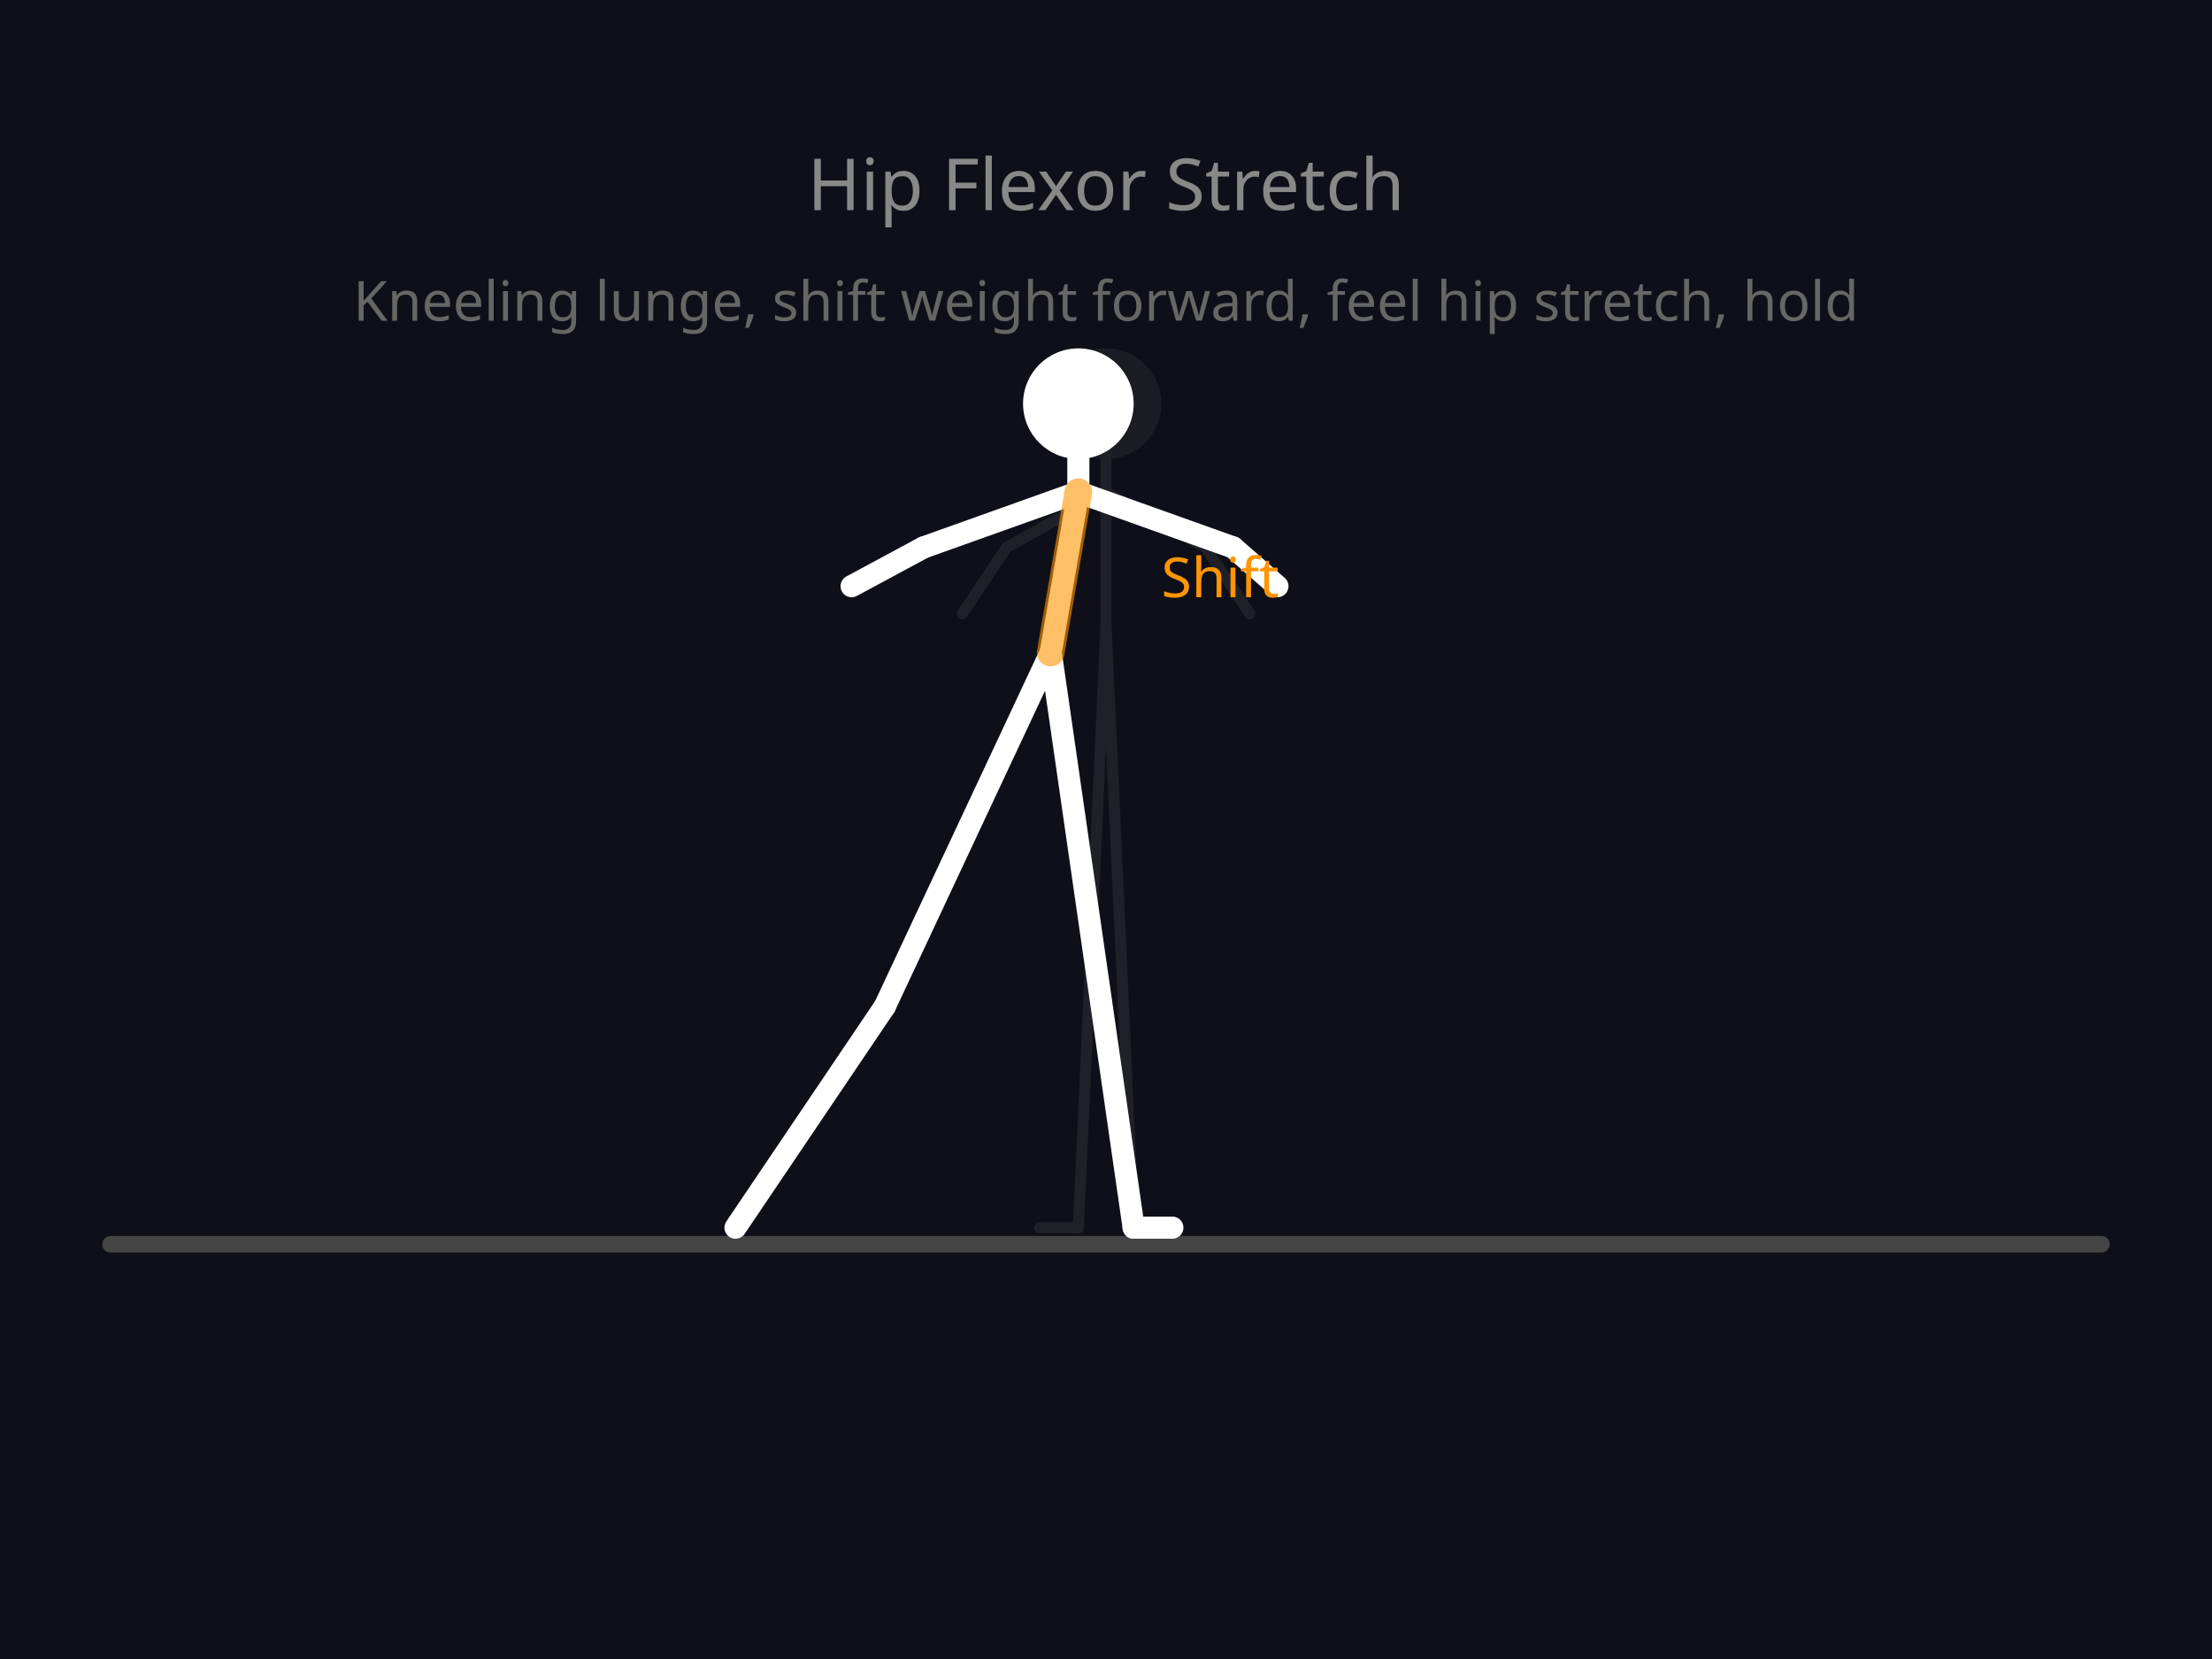
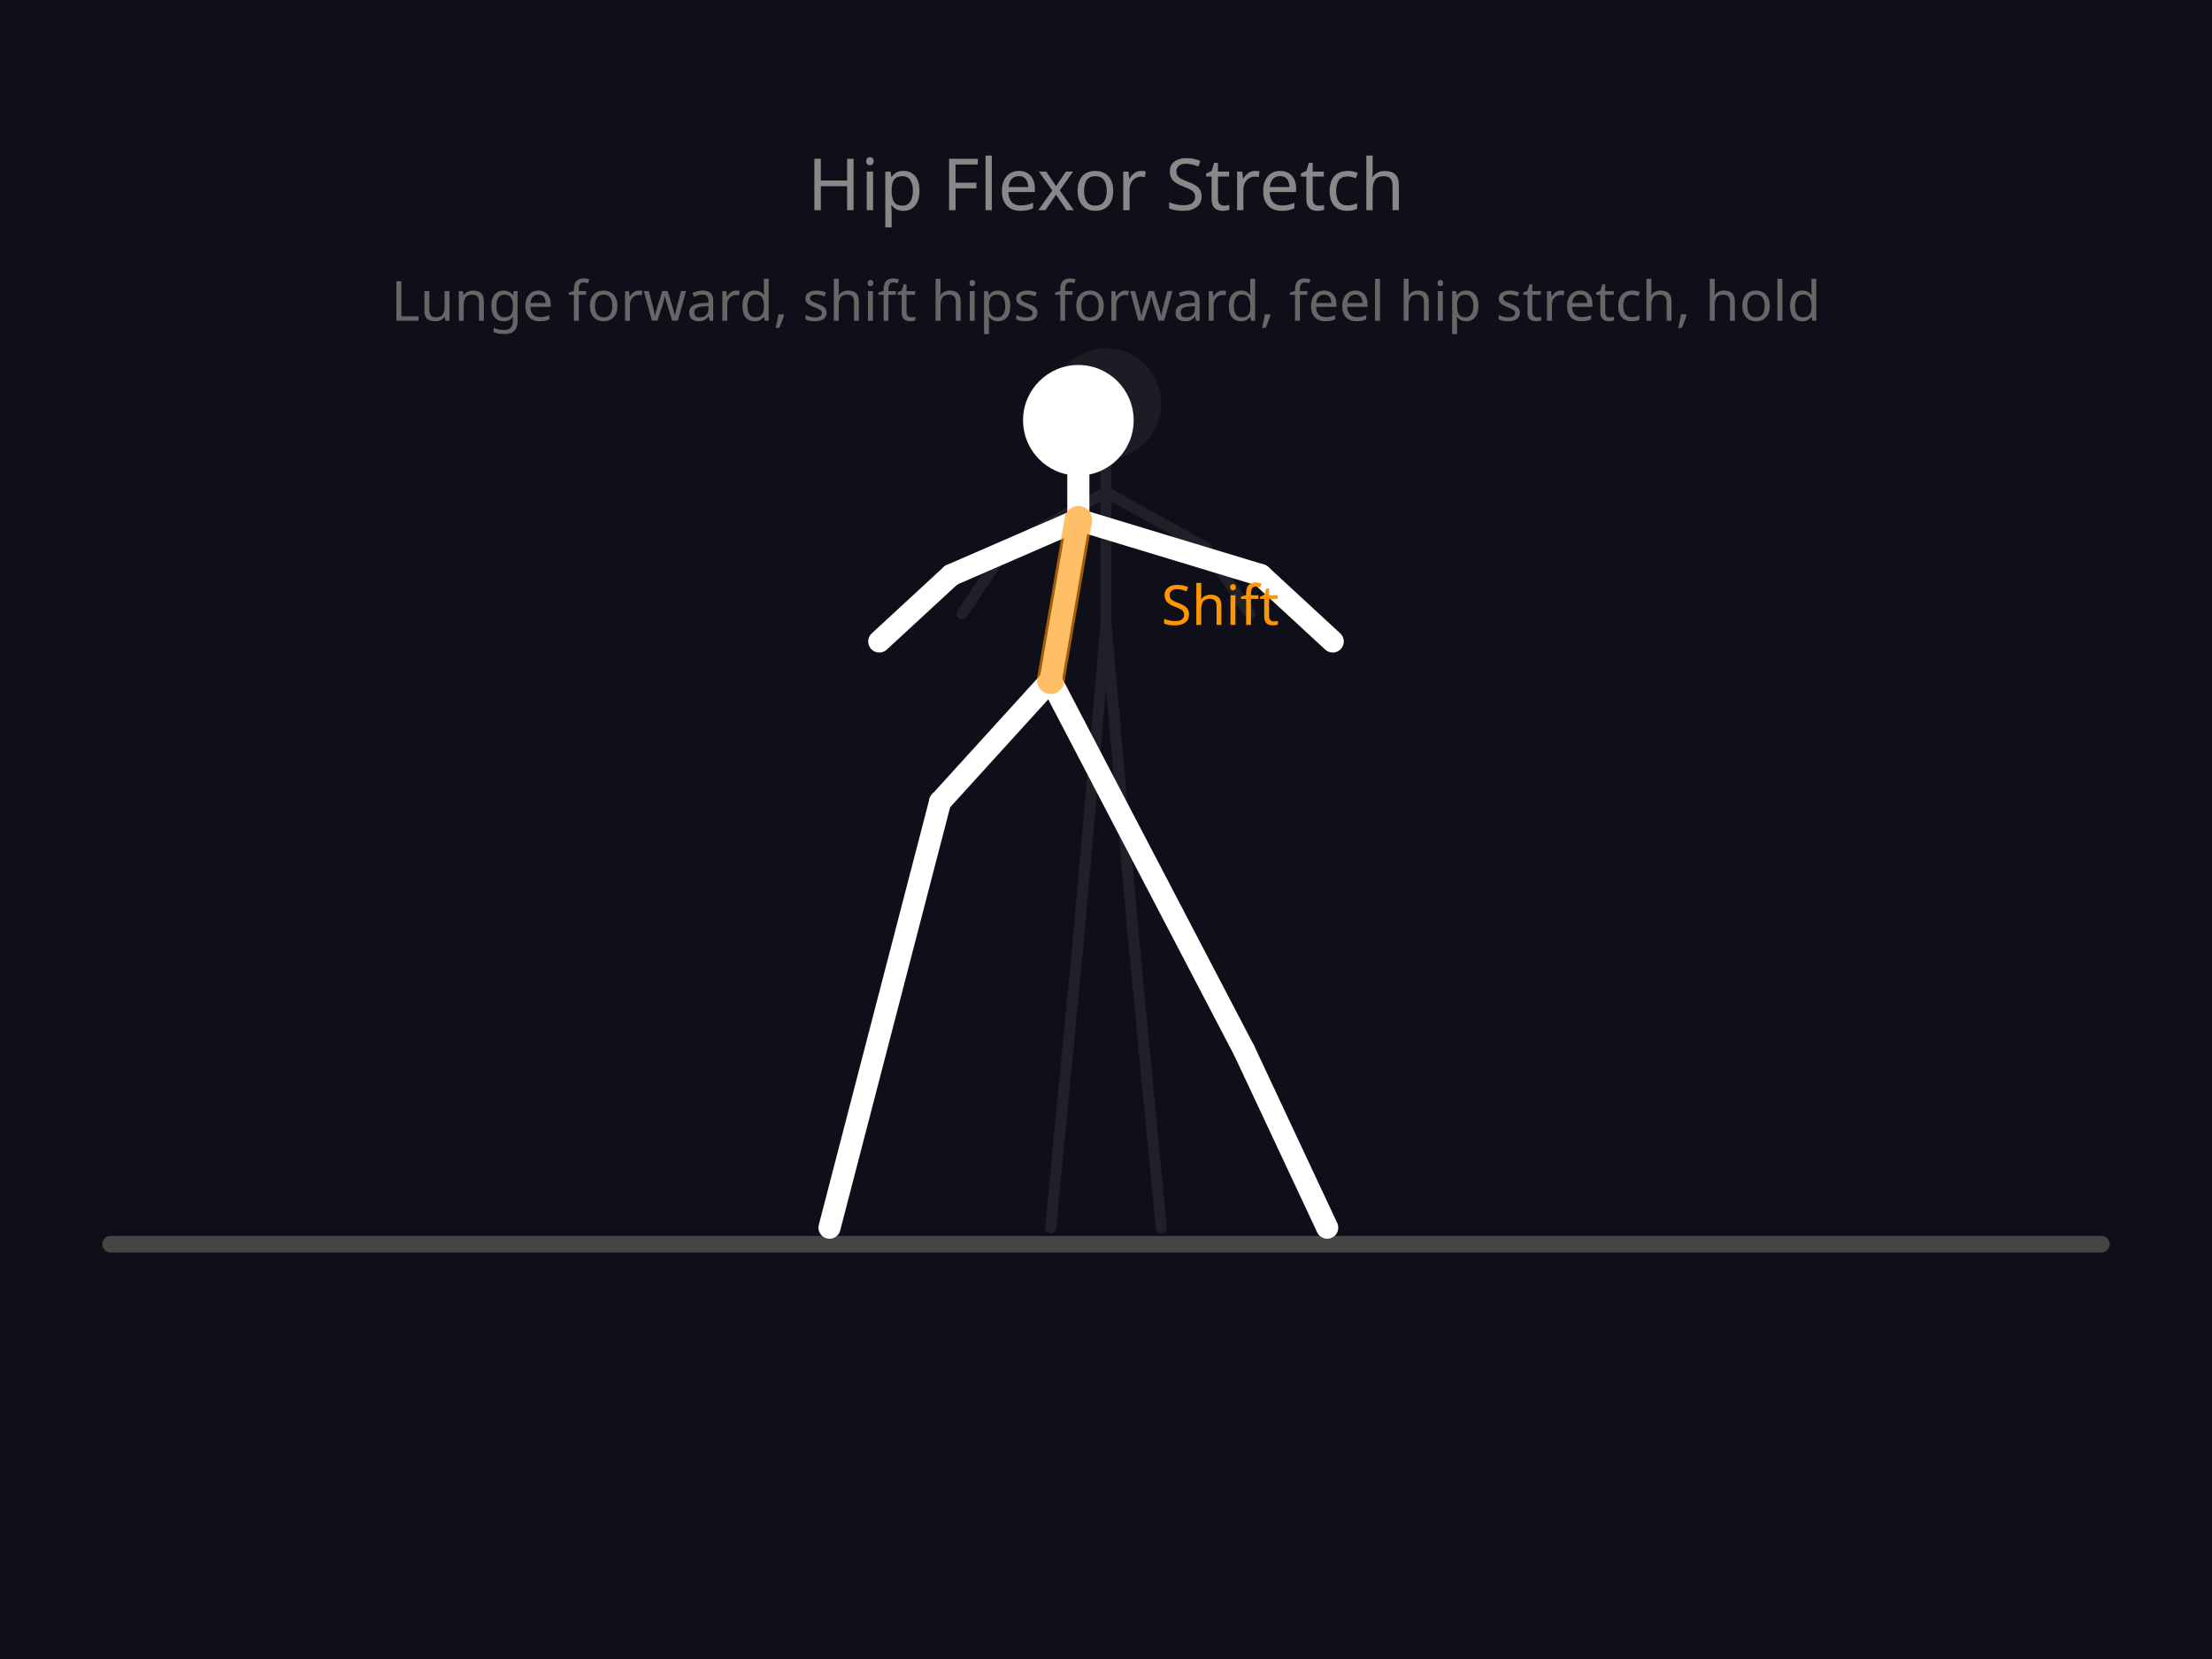
<svg xmlns="http://www.w3.org/2000/svg" viewBox="0 0 400 300">
  <rect width="400" height="300" fill="#0f0f1a" />
  <line x1="20" y1="225" x2="380" y2="225" stroke="#444" stroke-width="3" stroke-linecap="round" />
  <text x="200" y="38" fill="#888" font-size="13" font-family="sans-serif" text-anchor="middle">Hip Flexor Stretch</text>
-   <text x="200" y="58" fill="#666" font-size="10" font-family="sans-serif" text-anchor="middle">Kneeling lunge, shift weight forward, feel hip stretch, hold</text>
+   <text x="200" y="58" fill="#666" font-size="10" font-family="sans-serif" text-anchor="middle">Lunge forward, shift hips forward, feel hip stretch, hold</text>
  <g stroke="#555" stroke-width="2" fill="none" stroke-linecap="round" stroke-linejoin="round" opacity="0.25">
    <circle cx="200" cy="73" r="10" fill="#444" stroke="none" />
    <line x1="200" y1="73" x2="200" y2="81" />
    <line x1="200" y1="81" x2="200" y2="89" />
    <line x1="200" y1="89" x2="200" y2="113" />
    <line x1="200" y1="89" x2="182" y2="99" />
    <line x1="182" y1="99" x2="174" y2="111" />
    <line x1="200" y1="89" x2="218" y2="99" />
    <line x1="218" y1="99" x2="226" y2="111" />
-     <line x1="200" y1="113" x2="195" y2="222" />
-     <line x1="195" y1="222" x2="188" y2="222" />
-     <line x1="200" y1="113" x2="205" y2="222" />
-     <line x1="205" y1="222" x2="212" y2="222" />
+     <line x1="200" y1="113" x2="195" y2="170" />
+     <line x1="195" y1="170" x2="190" y2="222" />
+     <line x1="200" y1="113" x2="205" y2="170" />
+     <line x1="205" y1="170" x2="210" y2="222" />
  </g>
  <g stroke="#FFF" stroke-width="4" fill="none" stroke-linecap="round" stroke-linejoin="round">
-     <circle cx="195" cy="73" r="10" fill="#FFF" stroke="none" />
-     <line x1="195" y1="73" x2="195" y2="81" />
-     <line x1="195" y1="81" x2="195" y2="89" />
-     <line x1="195" y1="89" x2="190" y2="118" />
-     <line x1="195" y1="89" x2="167" y2="99" />
-     <line x1="167" y1="99" x2="154" y2="106" />
-     <line x1="195" y1="89" x2="223" y2="99" />
-     <line x1="223" y1="99" x2="231" y2="106" />
-     <line x1="190" y1="118" x2="160" y2="182" />
-     <line x1="160" y1="182" x2="133" y2="222" />
-     <line x1="190" y1="118" x2="205" y2="222" />
-     <line x1="205" y1="222" x2="212" y2="222" />
-     <line x1="190" y1="118" x2="195" y2="89" stroke="#FF9500" stroke-width="5" opacity="0.6" />
+     <circle cx="195" cy="76" r="10" fill="#FFF" stroke="none" />
+     <line x1="195" y1="76" x2="195" y2="84" />
+     <line x1="195" y1="84" x2="195" y2="94" />
+     <line x1="195" y1="94" x2="190" y2="123" />
+     <line x1="195" y1="94" x2="172" y2="104" />
+     <line x1="172" y1="104" x2="159" y2="116" />
+     <line x1="195" y1="94" x2="228" y2="104" />
+     <line x1="228" y1="104" x2="241" y2="116" />
+     <line x1="190" y1="123" x2="170" y2="145" />
+     <line x1="170" y1="145" x2="150" y2="222" />
+     <line x1="190" y1="123" x2="225" y2="190" />
+     <line x1="225" y1="190" x2="240" y2="222" />
+     <line x1="190" y1="123" x2="195" y2="94" stroke="#FF9500" stroke-width="5" opacity="0.6" />
  </g>
-   <text x="210" y="108" fill="#FF9500" font-size="10" font-family="sans-serif">Shift</text>
+   <text x="210" y="113" fill="#FF9500" font-size="10" font-family="sans-serif">Shift</text>
</svg>
